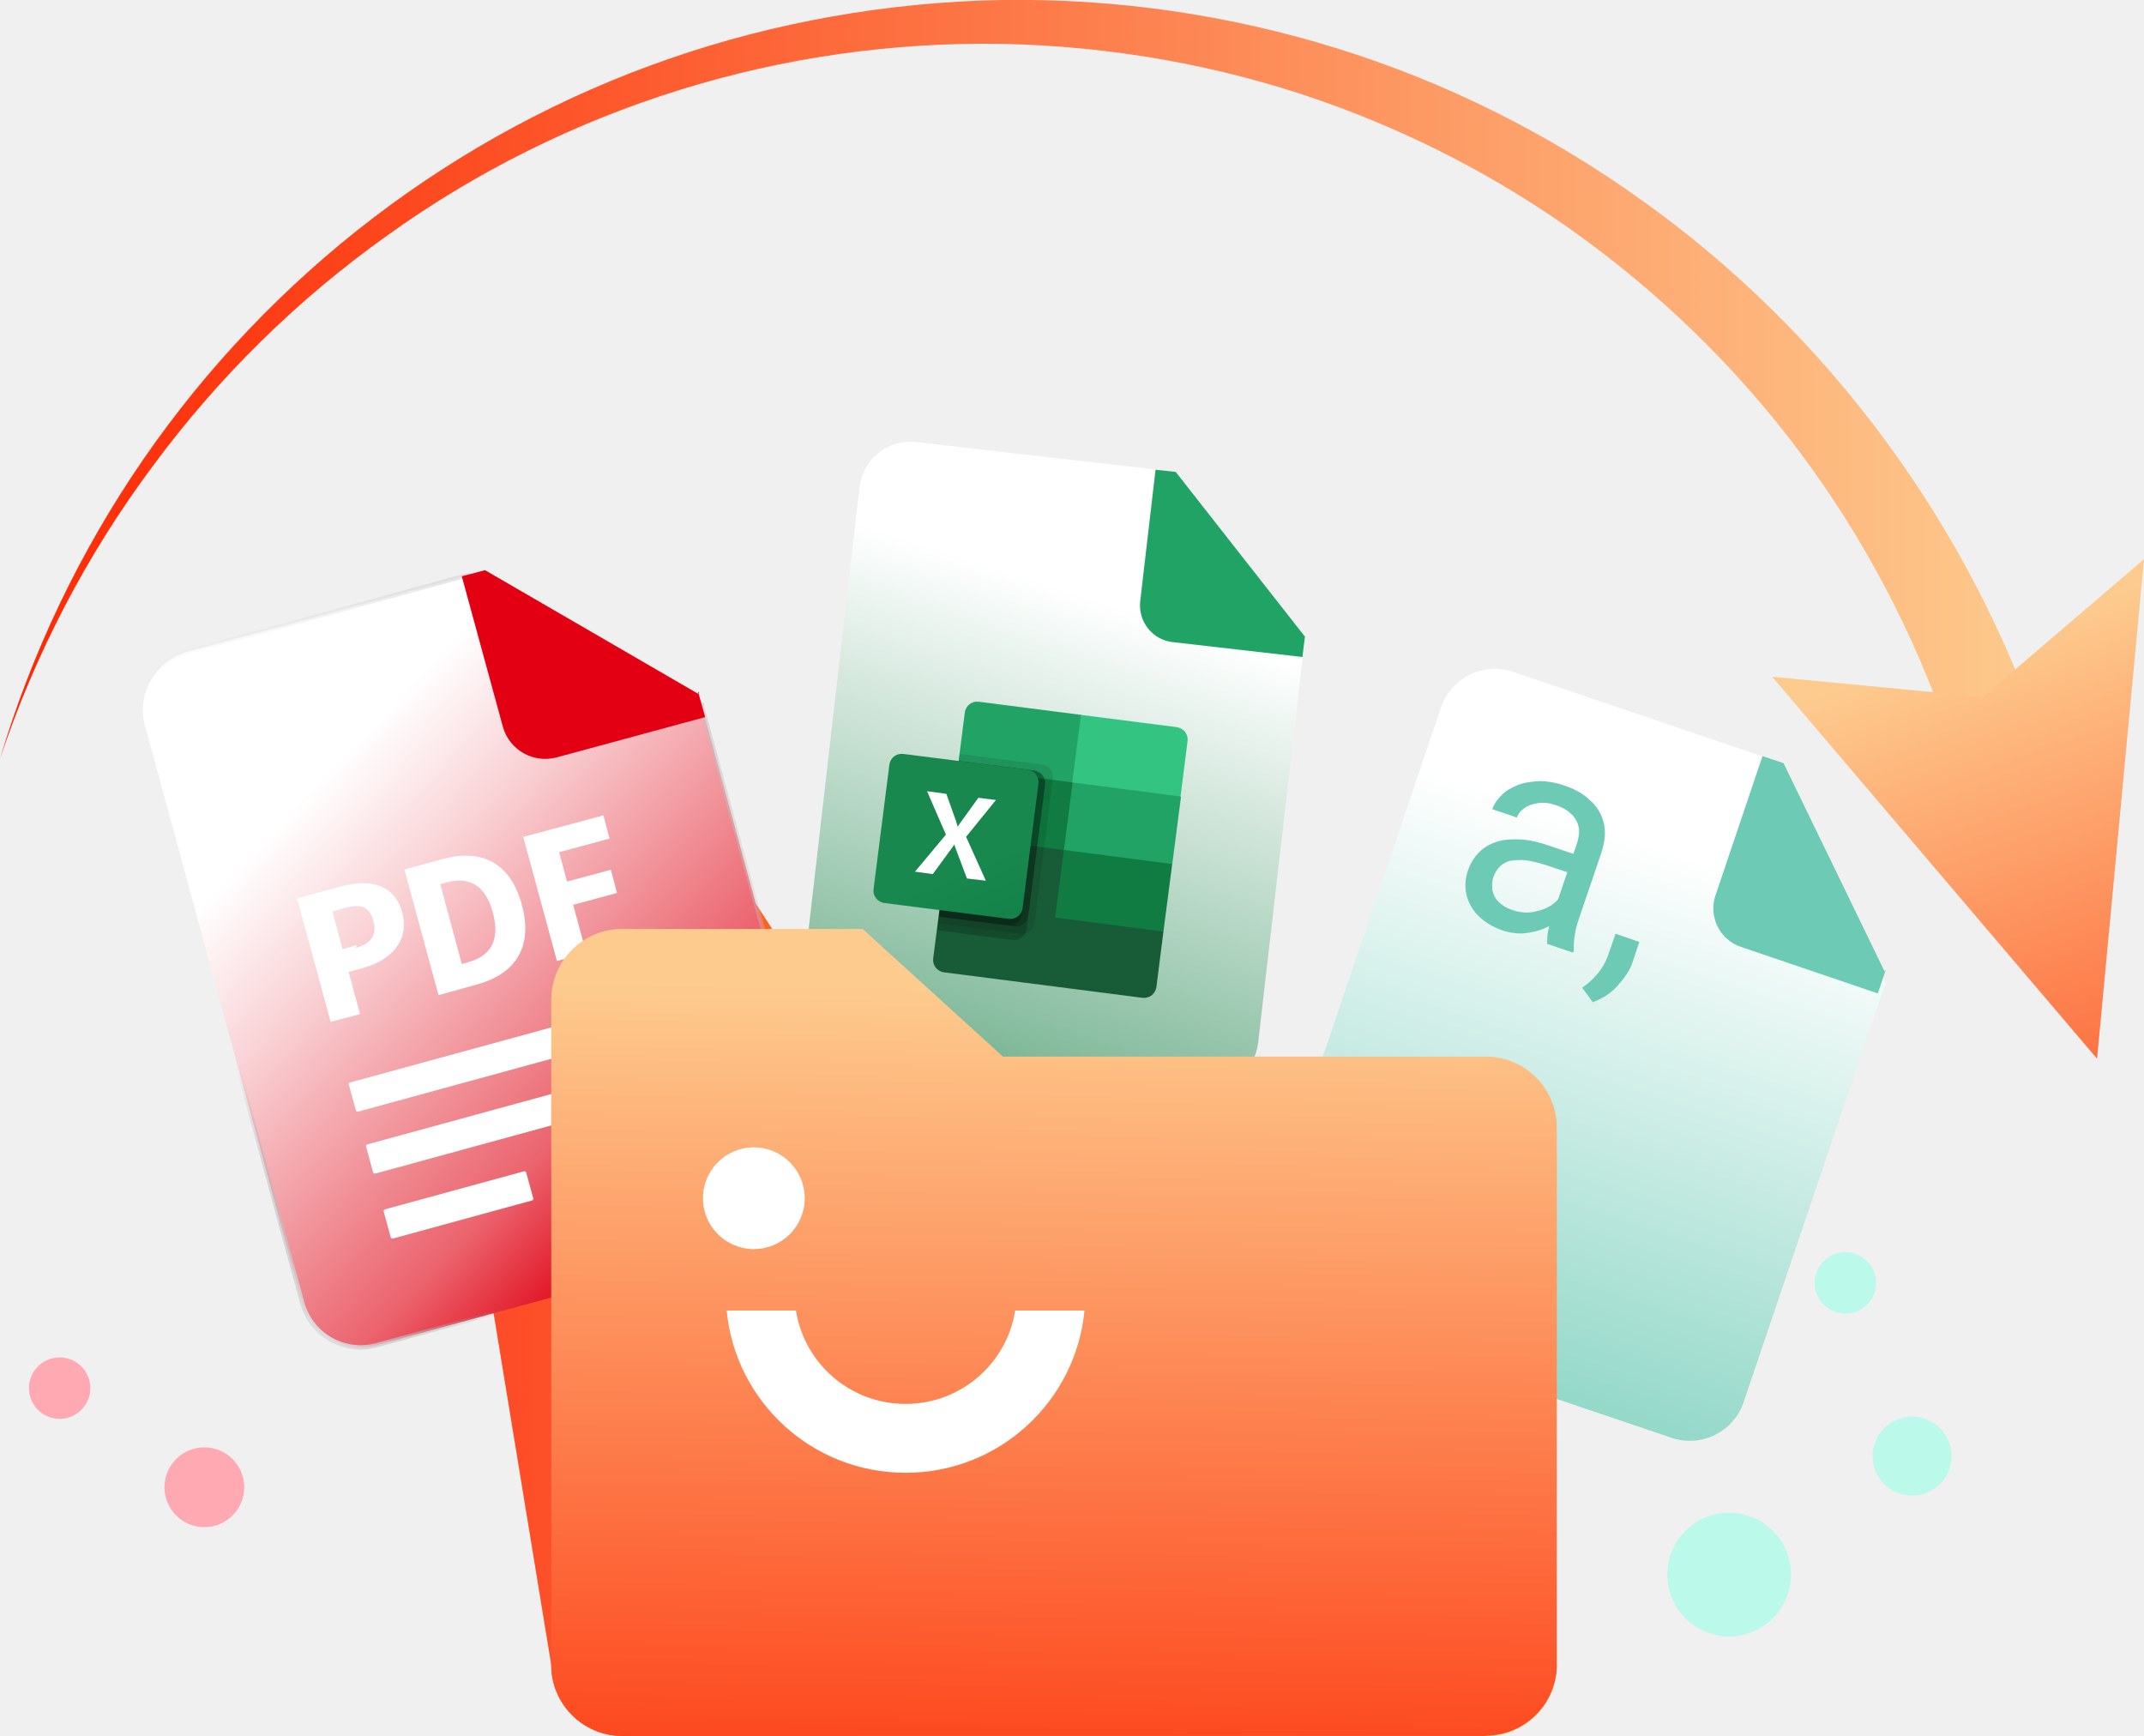
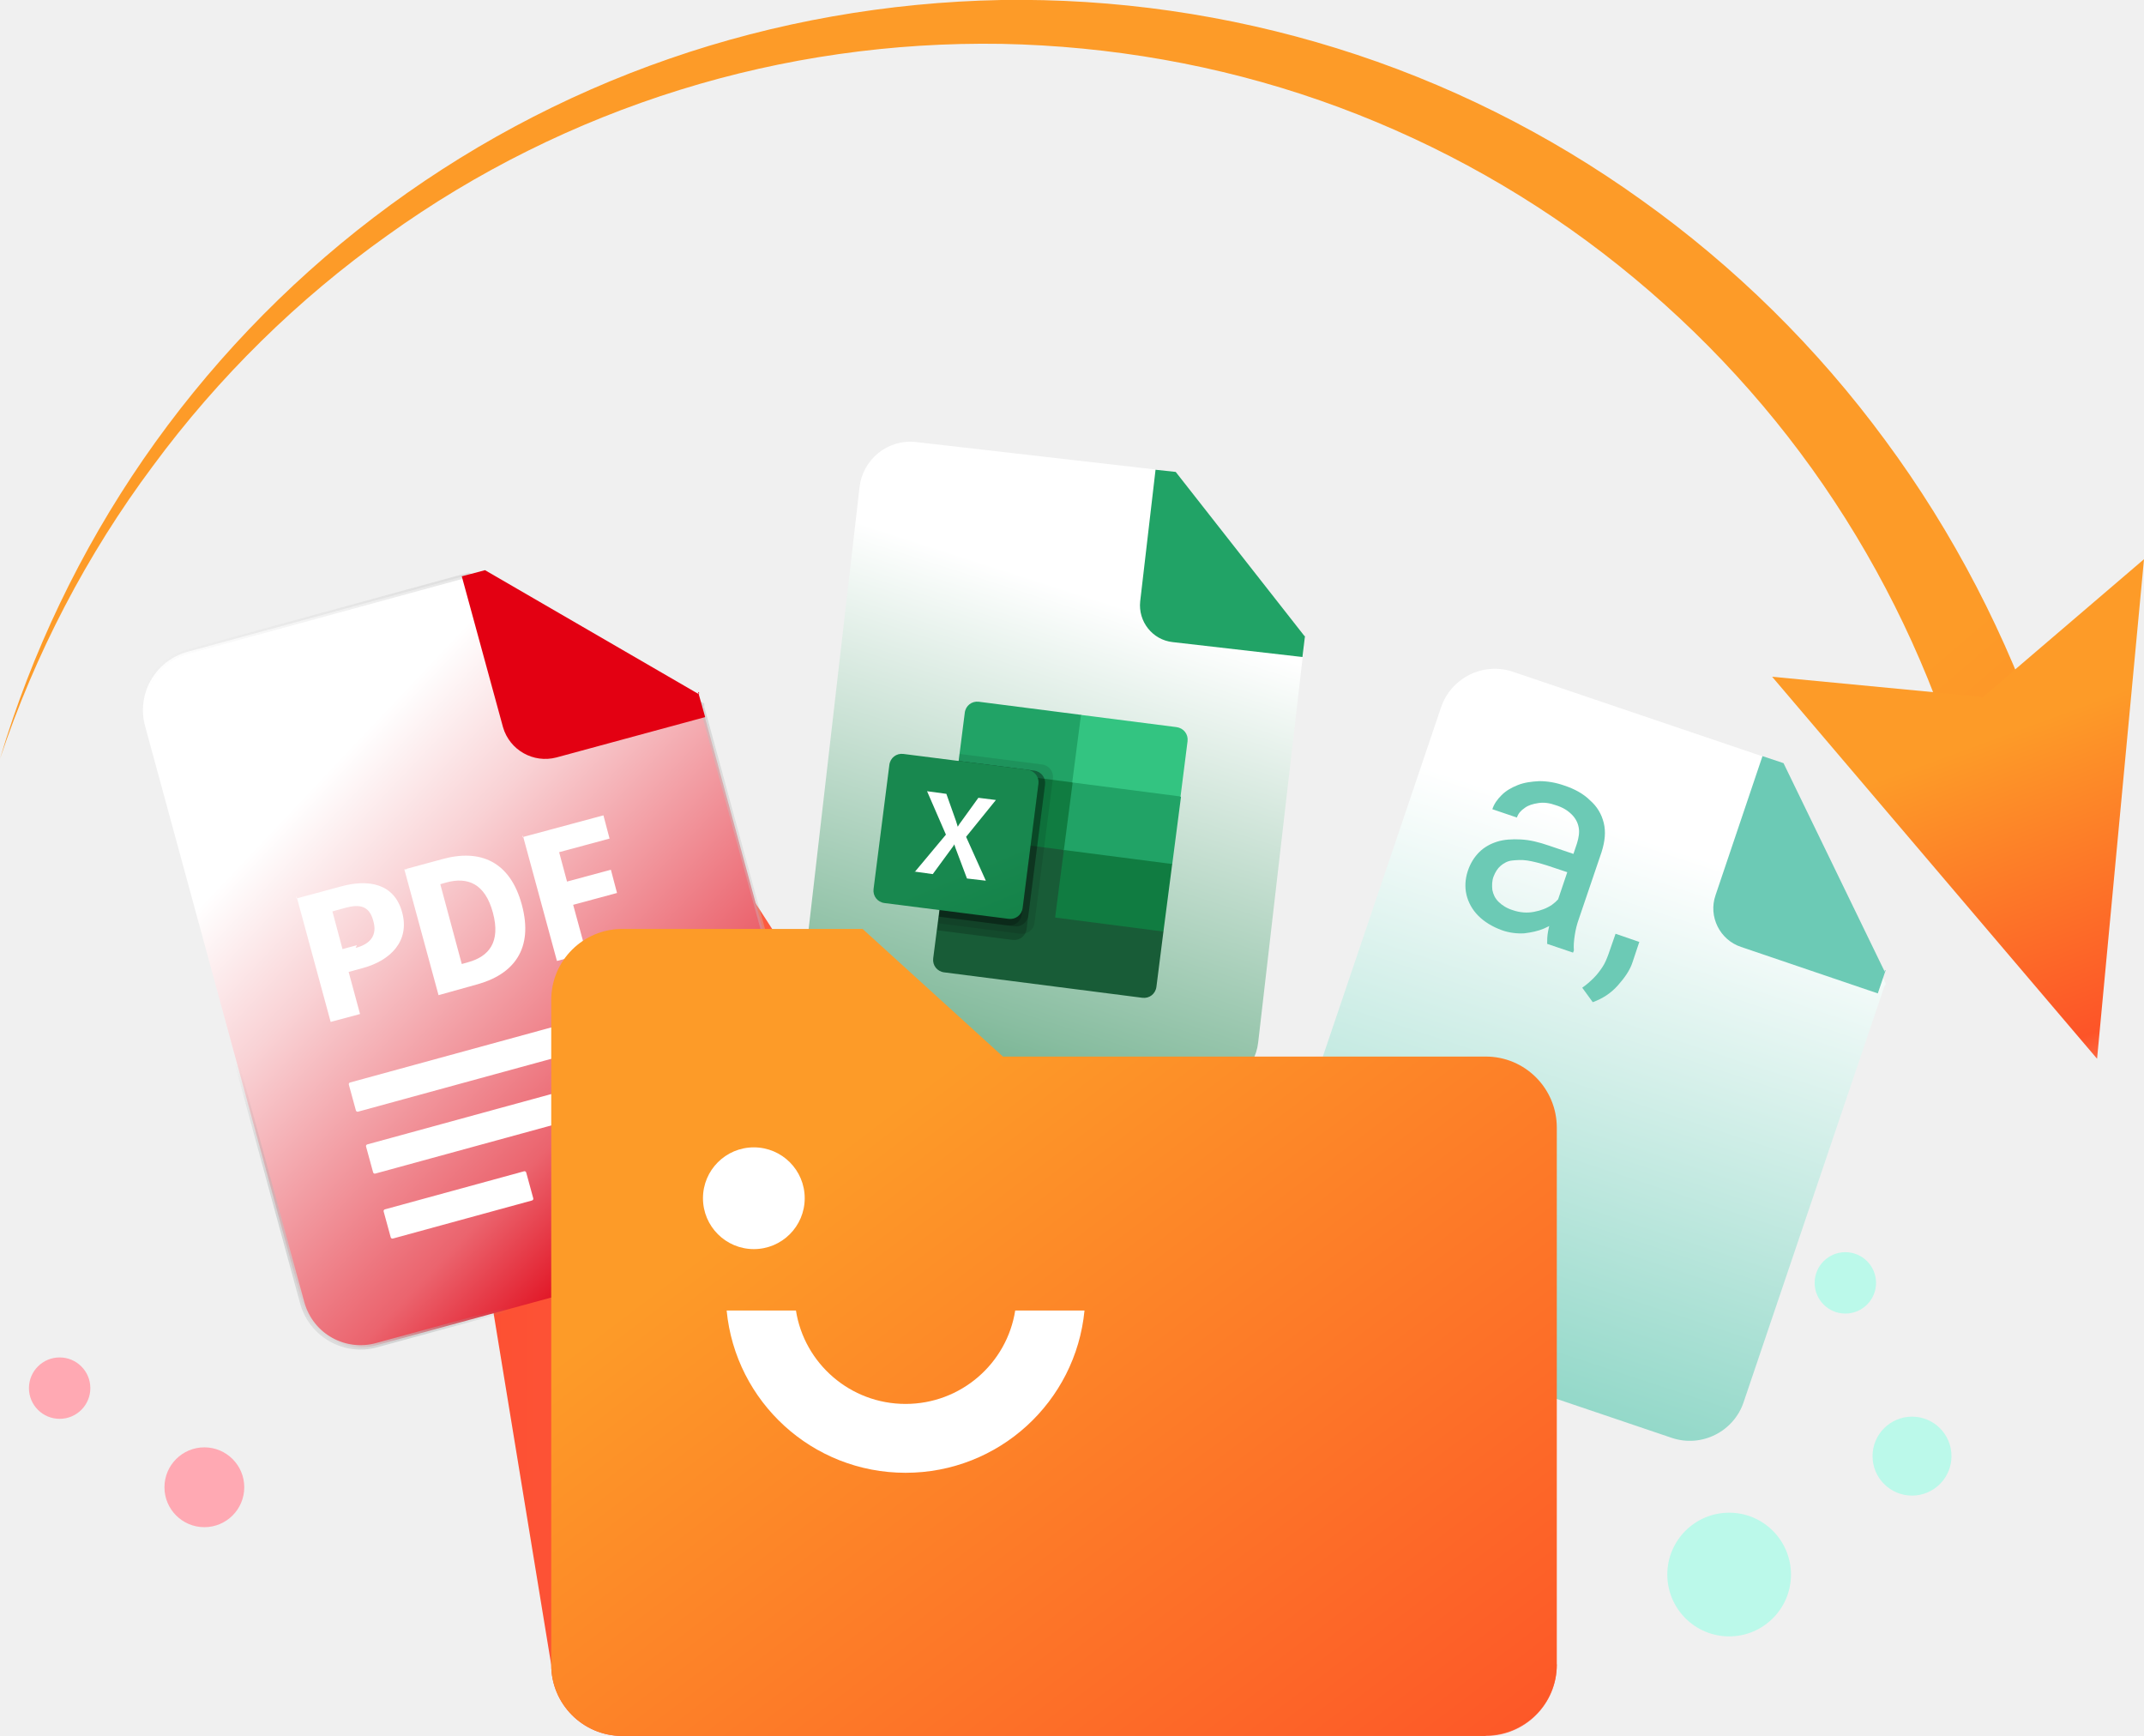
- <svg xmlns="http://www.w3.org/2000/svg" id="Layer_2" version="1.1" viewBox="0 0 488.9 395.8">
+ <svg xmlns="http://www.w3.org/2000/svg" xmlns:xlink="http://www.w3.org/1999/xlink" id="Layer_2" version="1.1" viewBox="0 0 488.9 395.8">
  <defs>
    <style>
      .st0 {
        fill: #33c481;
      }

      .st1 {
        fill: #21a366;
      }

      .st2 {
        fill: #fff;
      }

      .st3 {
        fill: url(#linear-gradient1);
      }

      .st4 {
        fill: #e30012;
      }

      .st5 {
        fill: url(#linear-gradient8);
      }

      .st6 {
        fill: url(#linear-gradient2);
        stroke: url(#linear-gradient3);
        stroke-miterlimit: 10;
      }

      .st7 {
        opacity: .1;
      }

      .st7, .st8 {
        isolation: isolate;
      }

      .st9 {
        fill: #ffa9b3;
      }

      .st10 {
        fill: url(#linear-gradient7);
      }

      .st11 {
        fill: url(#linear-gradient4);
      }

      .st12 {
        fill: url(#linear-gradient5);
      }

      .st8 {
        opacity: .2;
      }

      .st13 {
        fill: #107c41;
      }

      .st14 {
        fill: #6ccab5;
      }

      .st15 {
        fill: url(#linear-gradient6);
      }

      .st16 {
        fill: #bbf9ea;
      }

      .st17 {
        fill: url(#linear-gradient);
      }

      .st18 {
        fill: #185c37;
      }
    </style>
-     <linearGradient id="linear-gradient" x1="253.3" y1="258.5" x2="192.7" y2="70.1" gradientTransform="translate(0 396) scale(1 -1)" gradientUnits="userSpaceOnUse">
+     <linearGradient id="linear-gradient" x1="253.3" y1="354.5" x2="192.7" y2="166.1" gradientTransform="translate(0 492) scale(1 -1)" gradientUnits="userSpaceOnUse">
      <stop offset="0" stop-color="#fff" />
      <stop offset=".5" stop-color="#88bda0" />
      <stop offset=".8" stop-color="#318e5b" />
      <stop offset="1" stop-color="#107c41" />
    </linearGradient>
-     <linearGradient id="linear-gradient1" x1="99.4" y1="96.6" x2="355" y2="96.6" gradientTransform="translate(0 396) scale(1 -1)" gradientUnits="userSpaceOnUse">
-       <stop offset="0" stop-color="#fd4728" />
-       <stop offset="1" stop-color="#fd9e28" />
+     <linearGradient id="linear-gradient1" x1="99.4" y1="192.6" x2="355" y2="192.6" gradientTransform="translate(0 492) scale(1 -1)" gradientUnits="userSpaceOnUse">
+       <stop offset="0" stop-color="#fd4e30" />
+       <stop offset=".6" stop-color="#fd684f" />
+       <stop offset="1" stop-color="#fe7e68" />
    </linearGradient>
-     <linearGradient id="linear-gradient2" x1="-3.1" y1="276.9" x2="228.2" y2="58.3" gradientTransform="translate(0 396) scale(1 -1)" gradientUnits="userSpaceOnUse">
+     <linearGradient id="linear-gradient2" x1="-3.1" y1="372.9" x2="228.2" y2="154.3" gradientTransform="translate(0 492) scale(1 -1)" gradientUnits="userSpaceOnUse">
      <stop offset=".3" stop-color="#fff" />
      <stop offset=".4" stop-color="#f9d2d5" />
      <stop offset=".6" stop-color="#eb646e" />
      <stop offset=".7" stop-color="#df0011" />
    </linearGradient>
-     <linearGradient id="linear-gradient3" x1="49.4" y1="112.9" x2="160.2" y2="236" gradientTransform="translate(0 396) scale(1 -1)" gradientUnits="userSpaceOnUse">
+     <linearGradient id="linear-gradient3" x1="49.4" y1="208.9" x2="160.2" y2="332" gradientTransform="translate(0 492) scale(1 -1)" gradientUnits="userSpaceOnUse">
      <stop offset="0" stop-color="#dedede" />
      <stop offset=".2" stop-color="#939394" stop-opacity="0" />
      <stop offset=".5" stop-color="#d6d6d6" stop-opacity="0" />
      <stop offset="1" stop-color="#bfbfbf" stop-opacity=".5" />
    </linearGradient>
-     <linearGradient id="linear-gradient4" x1="324" y1="37.1" x2="378.9" y2="203.4" gradientTransform="translate(0 396) scale(1 -1)" gradientUnits="userSpaceOnUse">
+     <linearGradient id="linear-gradient4" x1="324" y1="133.1" x2="378.9" y2="299.4" gradientTransform="translate(0 492) scale(1 -1)" gradientUnits="userSpaceOnUse">
      <stop offset="0" stop-color="#6ccab5" />
      <stop offset="1" stop-color="#fff" />
    </linearGradient>
-     <linearGradient id="linear-gradient5" x1="238.5" y1="-44.9" x2="241.4" y2="170.6" gradientTransform="translate(0 396) scale(1 -1)" gradientUnits="userSpaceOnUse">
-       <stop offset="0" stop-color="#fd2803" />
-       <stop offset="1" stop-color="#fdcb8e" />
+     <linearGradient id="linear-gradient5" x1="99.1" y1="132" x2="419.1" y2="554" gradientUnits="userSpaceOnUse">
+       <stop offset=".3" stop-color="#fd9b28" />
+       <stop offset=".7" stop-color="#fd5428" />
+       <stop offset="1" stop-color="#fff" />
    </linearGradient>
-     <linearGradient id="linear-gradient6" x1="0" y1="304.4" x2="466.6" y2="304.4" gradientTransform="translate(0 396) scale(1 -1)" gradientUnits="userSpaceOnUse">
-       <stop offset="0" stop-color="#fd2803" />
-       <stop offset="1" stop-color="#fdcb8e" />
-     </linearGradient>
-     <linearGradient id="linear-gradient7" x1="508.2" y1="75.8" x2="441.9" y2="268.4" gradientTransform="translate(0 396) scale(1 -1)" gradientUnits="userSpaceOnUse">
-       <stop offset="0" stop-color="#fd2803" />
-       <stop offset=".9" stop-color="#fdcb8e" />
-     </linearGradient>
-     <linearGradient id="linear-gradient8" x1="369.3" y1="118.2" x2="458.5" y2="-36.3" gradientTransform="translate(106.6 218.9) rotate(7.3) scale(.3 -.3)" gradientUnits="userSpaceOnUse">
+     <linearGradient id="linear-gradient6" x1="157.2" y1="68.6" x2="689.2" y2="690.6" xlink:href="#linear-gradient5" />
+     <linearGradient id="linear-gradient7" x1="437.9" y1="117.5" x2="499.2" y2="284.2" xlink:href="#linear-gradient5" />
+     <linearGradient id="linear-gradient8" x1="-105" y1="356" x2="-15.8" y2="201.5" gradientTransform="translate(238.7 307.8) rotate(7.3) scale(.3 -.3)" gradientUnits="userSpaceOnUse">
      <stop offset="0" stop-color="#18884f" />
      <stop offset=".5" stop-color="#117e43" />
      <stop offset="1" stop-color="#0b6631" />
    </linearGradient>
  </defs>
  <circle class="st16" cx="394.3" cy="359" r="14.1" />
  <circle class="st9" cx="46.6" cy="339.1" r="9.1" />
  <circle class="st16" cx="436" cy="332" r="9" />
  <circle class="st16" cx="420.8" cy="292.5" r="7" />
  <circle class="st9" cx="13.6" cy="316.5" r="7" />
  <path class="st17" d="M297.3,147.7l-10.4,90c-.7,6.2-6.3,11.1-13,10.3l-80.8-9.3c-6.2-.7-11.1-6.3-10.3-13l13.2-114.6c.7-6.2,6.3-11.1,13-10.3l55.8,6.4,32.5,40.1v.4h0Z" />
  <path class="st1" d="M297.6,144.8l-.6,5-29.6-3.4c-4.6-.5-7.9-4.7-7.4-9.3l3.5-30,4.6.5,29.5,37.6v-.4h0Z" />
  <path class="st3" d="M338.8,395.8h-196.9c-9,0-16.2-7.3-16.2-16.2l-26.3-160.4c0-9,7.3-16.2,16.2-16.2h54.8l31.2,48.4h110.1c9,0,16.2,7.3,16.2,16.2l27.1,112c0,9-7.3,16.2-16.2,16.2h0Z" />
  <path class="st6" d="M160.1,161.2l28.2,103.2c2,7.2-2.1,15-9.7,17l-92.7,25.3c-7.2,2-14.9-2.1-17-9.7l-35.8-131.4c-2-7.2,2.1-14.9,9.7-17l64-17.5,53.3,29.6v.5h.1-.1Z" />
  <path class="st2" d="M67.8,204.8l10-2.7c6.2-1.7,12.1-.7,13.9,5.9s-2.7,11-8.9,12.7l-3.3.9,2.6,9.6-6.7,1.8-7.8-28.7v.5h.2ZM81.2,216.1c3.3-.9,4.9-2.9,3.9-6.2-.9-3.4-3.1-3.8-6.4-2.9l-2.9.8,2.3,8.6,3.3-.9-.3.6h0Z" />
-   <path class="st2" d="M92.7,198.1l8.1-2.2c8.6-2.4,15.5.4,18.2,10.4,2.7,10-1.8,15.9-10.4,18.2l-8.6,2.4-7.8-28.7h.5q0,0,0,0h0ZM106.7,219.4c4.8-1.3,7.5-4.6,5.7-11.3s-5.8-8.2-10.6-6.9l-1.4.4,4.9,18.2,1.4-.4h0Z" />
+   <path class="st2" d="M92.7,198.1l8.1-2.2c8.6-2.4,15.5.4,18.2,10.4,2.7,10-1.8,15.9-10.4,18.2l-8.6,2.4-7.8-28.7h.5ZM106.7,219.4c4.8-1.3,7.5-4.6,5.7-11.3s-5.8-8.2-10.6-6.9l-1.4.4,4.9,18.2,1.4-.4h0Z" />
  <path class="st2" d="M119.4,190.8l18.2-4.9,1.4,5.3-11.5,3.1,1.8,6.7,10-2.7,1.4,5.3-10,2.7,3,11-6.7,1.8-7.8-28.7v.5h.2Z" />
  <rect class="st2" x="79.1" y="237.4" width="70.9" height="6.9" rx=".4" ry=".4" transform="translate(-59.5 38.8) rotate(-15.3)" />
  <rect class="st2" x="83.3" y="253.6" width="55.5" height="6.9" rx=".4" ry=".4" transform="translate(-63.9 38.4) rotate(-15.3)" />
  <rect class="st2" x="87.7" y="271.3" width="33.7" height="6.9" rx=".4" ry=".4" transform="translate(-68.8 37.3) rotate(-15.3)" />
  <path class="st4" d="M159.2,157.8l1.6,5.7-33.9,9.2c-5.3,1.4-10.7-1.7-12.2-6.9l-9.4-34.4,5.3-1.4,48.8,28.3v-.5h-.2Z" />
  <path class="st11" d="M429.8,224.6l-32.2,95.1c-2.2,6.6-9.5,10.5-16.5,8.1l-85.4-28.9c-6.6-2.2-10.5-9.5-8.1-16.5l41-121.1c2.2-6.6,9.5-10.5,16.5-8.1l59,20,25.9,51v.4h-.2,0Z" />
  <path class="st14" d="M430,221.2l-1.8,5.3-31.2-10.6c-4.8-1.6-7.5-6.9-5.8-11.8l10.7-31.7,4.8,1.6,23.1,47.6v-.4h.2,0Z" />
  <path class="st14" d="M359.7,195.2l-1.3,4-5.7-1.9c-1.6-.5-3.1-.9-4.4-1.1-1.3-.2-2.5-.1-3.5,0s-1.9.6-2.6,1.2c-.7.6-1.2,1.4-1.6,2.4s-.4,2.1-.3,3.1c.2,1,.6,1.9,1.4,2.7s1.9,1.5,3.2,1.9c1.7.6,3.4.7,4.9.4,1.6-.3,2.9-.8,4.1-1.6,1.1-.8,1.9-1.7,2.3-2.6l1.5,3.5c-.4.8-1.1,1.6-2.1,2.4-1,.8-2.1,1.5-3.5,2.1s-2.9.9-4.5,1.1c-1.6.1-3.4-.1-5.1-.7-2.2-.8-4-1.9-5.4-3.3-1.4-1.4-2.3-3.1-2.7-4.8s-.3-3.6.3-5.4c.6-1.8,1.5-3.2,2.6-4.3s2.5-1.9,4.1-2.4,3.4-.6,5.4-.5,4.1.6,6.4,1.4l6.5,2.2h0v.2h0ZM353.9,209.2l5.7-16.9c.4-1.3.6-2.5.4-3.6s-.7-2.1-1.6-3-2-1.6-3.6-2.1c-1.4-.5-2.7-.7-4-.5s-2.3.5-3.1,1.1c-.9.6-1.5,1.3-1.8,2.2l-5.6-1.9c.4-1.2,1.1-2.2,2.1-3.2s2.2-1.7,3.7-2.3,3.1-.8,4.9-.9c1.8,0,3.7.3,5.7,1,2.4.8,4.4,1.9,5.9,3.4,1.6,1.4,2.6,3.1,3.1,5.1s.3,4.2-.5,6.7l-5.2,15.3c-.4,1.1-.7,2.3-.9,3.6-.2,1.3-.3,2.5-.2,3.5l-.2.5-5.9-2c0-.8,0-1.7.2-2.8s.5-2.2.8-3.1h.1Z" />
  <path class="st14" d="M373.8,214.8l-1.5,4.5c-.6,1.9-1.8,3.6-3.4,5.4s-3.5,3-5.7,3.8l-2.4-3.3c1-.7,1.8-1.4,2.6-2.2s1.4-1.6,2-2.5,1-1.9,1.4-3l1.6-4.6,5.5,1.9h-.1Z" />
  <path class="st12" d="M338.8,395.8h-196.9c-9,0-16.2-7.3-16.2-16.2v-151.6c0-9,7.3-16.2,16.2-16.2h54.8l32,29.1h110.1c9,0,16.2,7.3,16.2,16.2v122.4c0,9-7.3,16.2-16.2,16.2h0Z" />
  <circle class="st2" cx="171.9" cy="273.2" r="11.6" />
  <path class="st2" d="M247.3,298.8c-2,20.8-19.5,37-40.8,37s-38.8-16.2-40.8-37h15.8c1.9,12.1,12.4,21.3,25,21.3s23.1-9.2,25-21.3h15.8Z" />
  <path class="st15" d="M0,173c7.2-24.2,18.3-47.4,32.7-68.3,14.4-20.9,32.2-39.6,52.5-55.1,20.3-15.5,43.1-27.8,67.4-36.2C176.8,5,202.5.5,228.3,0c25.8-.4,51.7,3.3,76.5,11,24.8,7.7,48.3,19.4,69.5,34.6,21.2,15.1,40.1,33.7,55.6,54.8,15.6,21.1,27.8,44.7,36.2,69.6h0c1.7,5.2-1.1,10.9-6.3,12.7s-10.9-1.1-12.6-6.3c0,0,0-.2-.1-.3-6.9-23.2-17.5-45.4-31.3-65.5-13.8-20.1-30.9-38-50.3-52.9s-41.3-26.7-64.5-34.8c-23.2-8.1-47.8-12.4-72.6-12.9-24.8-.4-49.6,3.1-73.4,10.5-23.8,7.4-46.4,18.6-66.7,33.2-20.4,14.5-38.5,32.3-53.4,52.5C19.8,126.4,8,149.1,0,173Z" />
  <polygon class="st10" points="404.1 154.3 452.2 158.9 488.9 127.5 478.2 241.4 404.1 154.3" />
  <g>
    <path class="st18" d="M242.8,192.3l-25.6-8-4.4,34.2c-.2,1.6.9,3,2.5,3.2l45.2,5.8c1.6.2,3-.9,3.2-2.5l1.6-12.6-22.5-20.1h0Z" />
    <path class="st1" d="M246.6,163l-23.4-3c-1.6-.2-3,.9-3.2,2.5l-1.6,12.6,24.2,18.8,13.3,6.4,11.4-3.2,2-15.4-22.7-18.6h0Z" />
    <path class="st13" d="M218.4,175l26.2,3.4-2,15.4-26.2-3.4,2-15.4Z" />
    <path class="st7" d="M237.6,174.3l-18.8-2.4-4.9,38.6,18.8,2.4c1.6.2,3-.9,3.2-2.5l4.2-32.9c.2-1.6-.9-3-2.5-3.2h0Z" />
    <path class="st8" d="M235.8,175.7l-17.2-2.2-4.9,38.6,17.2,2.2c1.6.2,3-.9,3.2-2.5l4.2-32.9c.2-1.6-.9-3-2.5-3.2h0Z" />
    <path class="st8" d="M235.8,175.7l-17.2-2.2-4.5,35.5,17.2,2.2c1.6.2,3-.9,3.2-2.5l3.8-29.8c.2-1.6-.9-3-2.5-3.2h0Z" />
    <path class="st8" d="M234.3,175.5l-15.7-2-4.5,35.5,15.7,2c1.6.2,3-.9,3.2-2.5l3.8-29.8c.2-1.6-.9-3-2.5-3.2h0Z" />
    <path class="st5" d="M206,171.9l28.3,3.6c1.6.2,2.7,1.6,2.5,3.2l-3.6,28.3c-.2,1.6-1.6,2.7-3.2,2.5l-28.3-3.6c-1.6-.2-2.7-1.6-2.5-3.2l3.6-28.3c.2-1.6,1.6-2.7,3.2-2.5Z" />
    <path class="st2" d="M208.6,198.8l7.1-8.5-4.3-9.9,4.4.6,2.2,6.2c.2.6.3,1,.4,1.3h0c.2-.4.5-.8.8-1.2l3.9-5.4,4,.5-6.8,8.4,4.5,10-4.3-.5-2.6-6.9c-.1-.3-.2-.6-.3-.9h0c-.1.3-.3.5-.5.8l-4.4,6-4.3-.6h.2Z" />
    <path class="st0" d="M268.4,165.8l-21.9-2.8-2,15.4,24.7,3.2,1.6-12.6c.2-1.6-.9-3-2.5-3.2h0Z" />
    <path class="st13" d="M242.6,193.8l24.7,3.2-2,15.4-24.7-3.2,2-15.4h0Z" />
  </g>
</svg>
